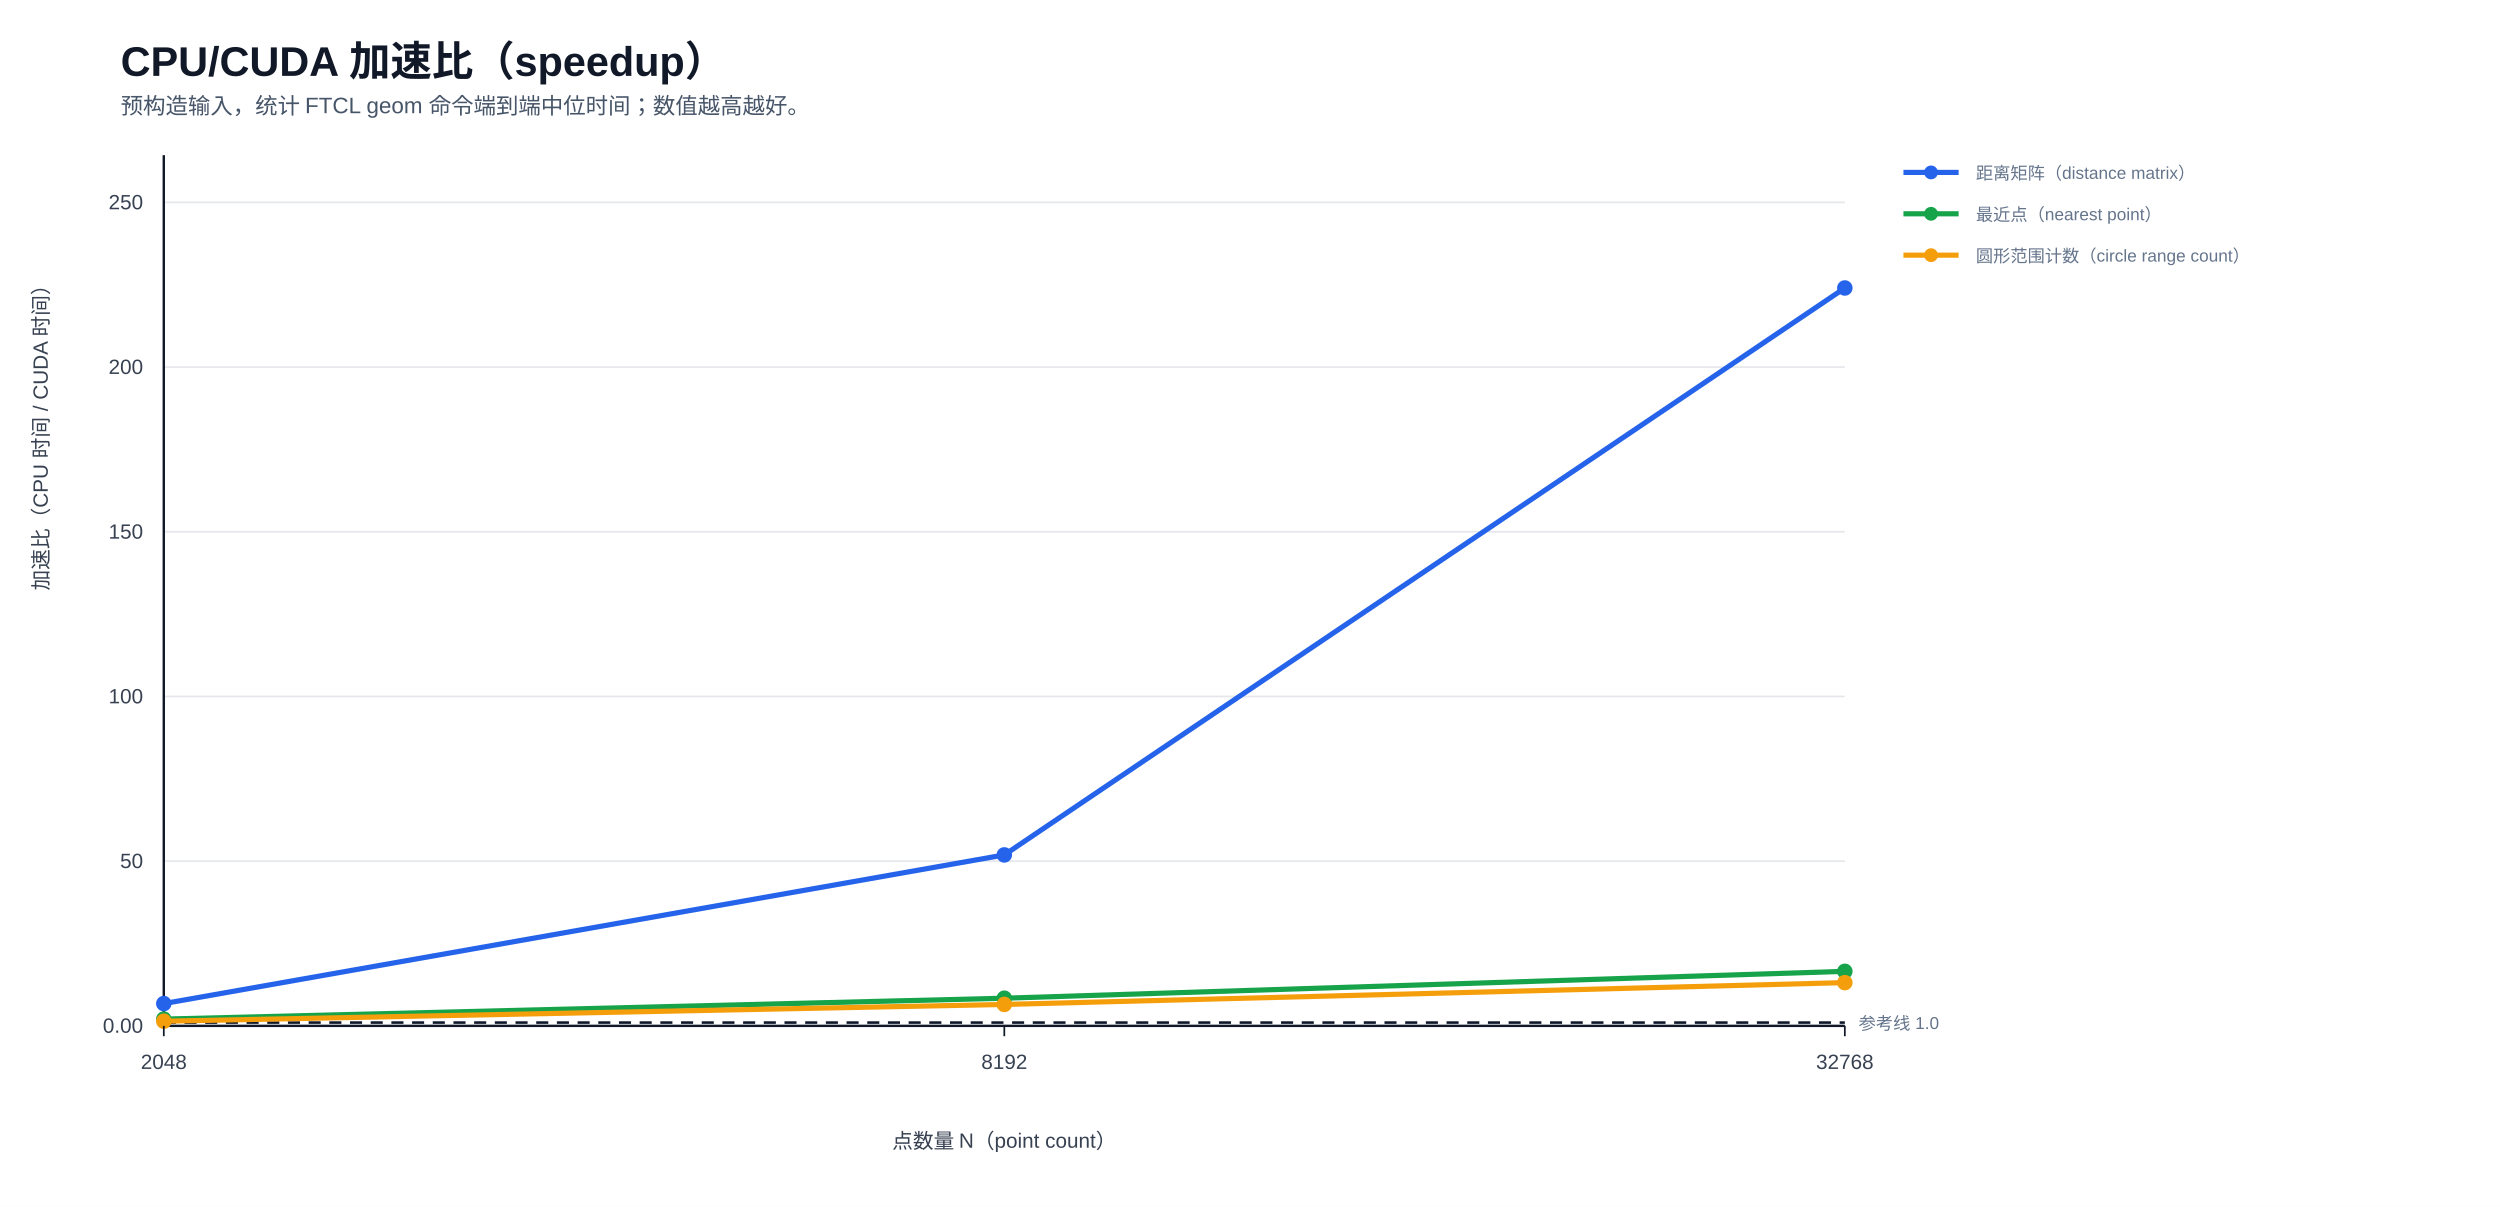
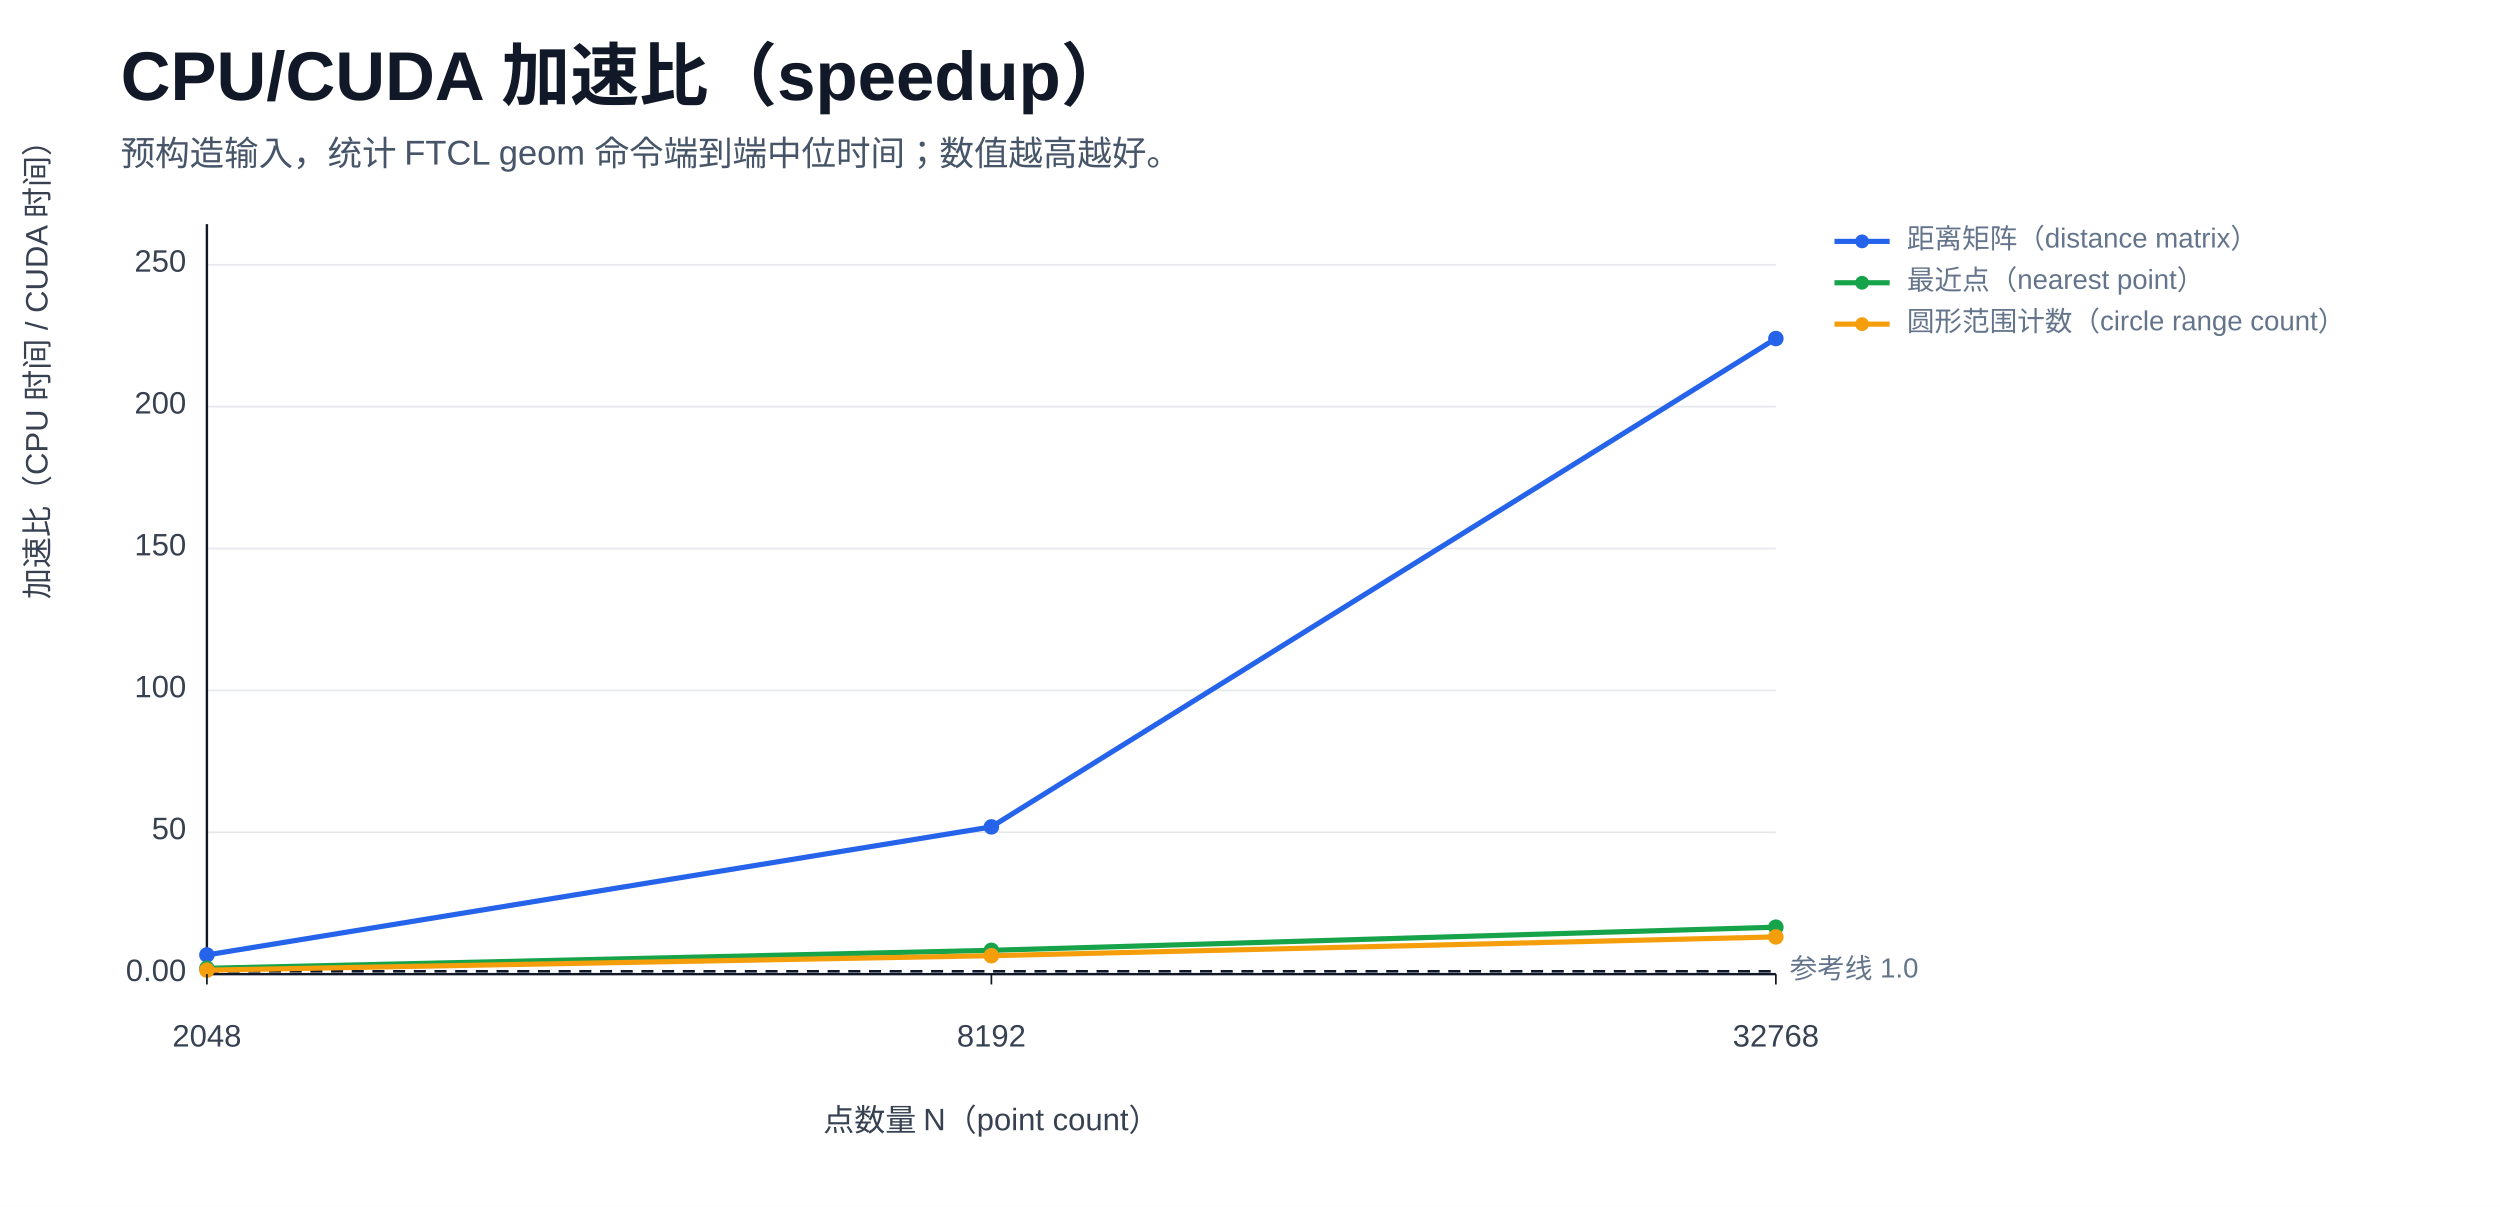
<svg xmlns="http://www.w3.org/2000/svg" width="1450" height="700" viewBox="0 0 1450 700" role="img">
  <style>
text{font-family:'AR PL UMing TW MBE','AR PL UMing CN','FandolHei','Microsoft YaHei','SimHei',Arial,Helvetica,sans-serif;fill:#111827;}
- .title{font-size:24px;font-weight:700;}
- .subtitle{font-size:13px;fill:#475569;}
- .label{font-size:14px;font-weight:700;}
- .small{font-size:12px;fill:#475569;}
- .tiny{font-size:10px;fill:#64748b;}
- .axis{font-size:12px;fill:#374151;}
+ .title{font-size:40px;font-weight:700;}
+ .subtitle{font-size:20px;fill:#475569;}
+ .label{font-size:22px;font-weight:700;}
+ .small{font-size:18px;fill:#475569;}
+ .tiny{font-size:16px;fill:#64748b;}
+ .axis{font-size:18px;fill:#374151;}
.box{stroke:#1f2937;stroke-width:1.4;rx:14;ry:14;}
</style>
  <defs>
    <marker id="arrow" markerWidth="10" markerHeight="10" refX="8" refY="3" orient="auto" markerUnits="strokeWidth">
      <path d="M0,0 L0,6 L9,3 z" fill="#334155" />
    </marker>
    <filter id="shadow" x="-10%" y="-10%" width="120%" height="130%">
      <feDropShadow dx="0" dy="3" stdDeviation="4" flood-color="#0f172a" flood-opacity="0.12" />
    </filter>
  </defs>
  <rect x="0" y="0" width="1450" height="700" fill="#ffffff" />
-   <text class="title" x="70.00" y="44.00" text-anchor="start">CPU/CUDA 加速比（speedup）</text>
-   <text class="subtitle" x="70.00" y="66.00" text-anchor="start">预构造输入，统计 FTCL geom 命令端到端中位时间；数值越高越好。</text>
-   <line x1="95" y1="595.00" x2="1070" y2="595.00" stroke="#e5e7eb" />
-   <text class="axis" x="83.00" y="599.00" text-anchor="end">0.00</text>
-   <line x1="95" y1="499.47" x2="1070" y2="499.47" stroke="#e5e7eb" />
-   <text class="axis" x="83.00" y="503.47" text-anchor="end">50</text>
-   <line x1="95" y1="403.95" x2="1070" y2="403.95" stroke="#e5e7eb" />
-   <text class="axis" x="83.00" y="407.95" text-anchor="end">100</text>
-   <line x1="95" y1="308.42" x2="1070" y2="308.42" stroke="#e5e7eb" />
-   <text class="axis" x="83.00" y="312.42" text-anchor="end">150</text>
-   <line x1="95" y1="212.90" x2="1070" y2="212.90" stroke="#e5e7eb" />
-   <text class="axis" x="83.00" y="216.90" text-anchor="end">200</text>
-   <line x1="95" y1="117.37" x2="1070" y2="117.37" stroke="#e5e7eb" />
-   <text class="axis" x="83.00" y="121.37" text-anchor="end">250</text>
-   <line x1="95" y1="90" x2="95" y2="595" stroke="#111827" stroke-width="1.4" />
-   <line x1="95" y1="595" x2="1070" y2="595" stroke="#111827" stroke-width="1.4" />
-   <line x1="95" y1="593.09" x2="1070" y2="593.09" stroke="#0f172a" stroke-width="1.5" stroke-dasharray="7 5" />
-   <text class="tiny" x="1078.00" y="597.09" text-anchor="start">参考线 1.0</text>
-   <polyline points="95.00,582.07 582.50,495.85 1070.00,167.03" fill="none" stroke="#2563eb" stroke-width="3" />
-   <circle cx="95.00" cy="582.07" r="4.5" fill="#2563eb" />
-   <circle cx="582.50" cy="495.85" r="4.5" fill="#2563eb" />
-   <circle cx="1070.00" cy="167.03" r="4.5" fill="#2563eb" />
-   <polyline points="95.00,591.08 582.50,578.96 1070.00,563.37" fill="none" stroke="#16a34a" stroke-width="3" />
-   <circle cx="95.00" cy="591.08" r="4.5" fill="#16a34a" />
-   <circle cx="582.50" cy="578.96" r="4.5" fill="#16a34a" />
-   <circle cx="1070.00" cy="563.37" r="4.5" fill="#16a34a" />
-   <polyline points="95.00,592.30 582.50,582.57 1070.00,569.92" fill="none" stroke="#f59e0b" stroke-width="3" />
-   <circle cx="95.00" cy="592.30" r="4.5" fill="#f59e0b" />
-   <circle cx="582.50" cy="582.57" r="4.5" fill="#f59e0b" />
-   <circle cx="1070.00" cy="569.92" r="4.5" fill="#f59e0b" />
-   <line x1="95.00" y1="595" x2="95.00" y2="601" stroke="#111827" />
-   <text class="axis" x="95.00" y="620.00" text-anchor="middle">2048</text>
-   <line x1="582.50" y1="595" x2="582.50" y2="601" stroke="#111827" />
-   <text class="axis" x="582.50" y="620.00" text-anchor="middle">8192</text>
-   <line x1="1070.00" y1="595" x2="1070.00" y2="601" stroke="#111827" />
-   <text class="axis" x="1070.00" y="620.00" text-anchor="middle">32768</text>
-   <text class="axis" x="582.50" y="666.00" text-anchor="middle">点数量 N（point count）</text>
-   <text class="axis" x="28" y="342.50" transform="rotate(-90 28 342.50)">加速比（CPU 时间 / CUDA 时间）</text>
-   <line x1="1104" y1="100" x2="1136" y2="100" stroke="#2563eb" stroke-width="3" />
-   <circle cx="1120" cy="100" r="4" fill="#2563eb" />
-   <text class="tiny" x="1146.00" y="104.00" text-anchor="start">距离矩阵（distance matrix）</text>
-   <line x1="1104" y1="124" x2="1136" y2="124" stroke="#16a34a" stroke-width="3" />
-   <circle cx="1120" cy="124" r="4" fill="#16a34a" />
-   <text class="tiny" x="1146.00" y="128.00" text-anchor="start">最近点（nearest point）</text>
-   <line x1="1104" y1="148" x2="1136" y2="148" stroke="#f59e0b" stroke-width="3" />
-   <circle cx="1120" cy="148" r="4" fill="#f59e0b" />
-   <text class="tiny" x="1146.00" y="152.00" text-anchor="start">圆形范围计数（circle range count）</text>
+   <text class="title" x="70.00" y="58.00" text-anchor="start">CPU/CUDA 加速比（speedup）</text>
+   <text class="subtitle" x="70.00" y="96.00" text-anchor="start">预构造输入，统计 FTCL geom 命令端到端中位时间；数值越高越好。</text>
+   <line x1="120" y1="565.00" x2="1030" y2="565.00" stroke="#e5e7eb" />
+   <text class="axis" x="108.00" y="569.00" text-anchor="end">0.00</text>
+   <line x1="120" y1="482.72" x2="1030" y2="482.72" stroke="#e5e7eb" />
+   <text class="axis" x="108.00" y="486.72" text-anchor="end">50</text>
+   <line x1="120" y1="400.43" x2="1030" y2="400.43" stroke="#e5e7eb" />
+   <text class="axis" x="108.00" y="404.43" text-anchor="end">100</text>
+   <line x1="120" y1="318.15" x2="1030" y2="318.15" stroke="#e5e7eb" />
+   <text class="axis" x="108.00" y="322.15" text-anchor="end">150</text>
+   <line x1="120" y1="235.86" x2="1030" y2="235.86" stroke="#e5e7eb" />
+   <text class="axis" x="108.00" y="239.86" text-anchor="end">200</text>
+   <line x1="120" y1="153.58" x2="1030" y2="153.58" stroke="#e5e7eb" />
+   <text class="axis" x="108.00" y="157.58" text-anchor="end">250</text>
+   <line x1="120" y1="130" x2="120" y2="565" stroke="#111827" stroke-width="1.4" />
+   <line x1="120" y1="565" x2="1030" y2="565" stroke="#111827" stroke-width="1.4" />
+   <line x1="120" y1="563.35" x2="1030" y2="563.35" stroke="#0f172a" stroke-width="1.5" stroke-dasharray="7 5" />
+   <text class="tiny" x="1038.00" y="567.35" text-anchor="start">参考线 1.0</text>
+   <polyline points="120.00,553.86 575.00,479.59 1030.00,196.36" fill="none" stroke="#2563eb" stroke-width="3" />
+   <circle cx="120.00" cy="553.86" r="4.5" fill="#2563eb" />
+   <circle cx="575.00" cy="479.59" r="4.5" fill="#2563eb" />
+   <circle cx="1030.00" cy="196.36" r="4.5" fill="#2563eb" />
+   <polyline points="120.00,561.62 575.00,551.18 1030.00,537.76" fill="none" stroke="#16a34a" stroke-width="3" />
+   <circle cx="120.00" cy="561.62" r="4.5" fill="#16a34a" />
+   <circle cx="575.00" cy="551.18" r="4.5" fill="#16a34a" />
+   <circle cx="1030.00" cy="537.76" r="4.5" fill="#16a34a" />
+   <polyline points="120.00,562.68 575.00,554.30 1030.00,543.40" fill="none" stroke="#f59e0b" stroke-width="3" />
+   <circle cx="120.00" cy="562.68" r="4.5" fill="#f59e0b" />
+   <circle cx="575.00" cy="554.30" r="4.5" fill="#f59e0b" />
+   <circle cx="1030.00" cy="543.40" r="4.5" fill="#f59e0b" />
+   <line x1="120.00" y1="565" x2="120.00" y2="571" stroke="#111827" />
+   <text class="axis" x="120.00" y="607.00" text-anchor="middle">2048</text>
+   <line x1="575.00" y1="565" x2="575.00" y2="571" stroke="#111827" />
+   <text class="axis" x="575.00" y="607.00" text-anchor="middle">8192</text>
+   <line x1="1030.00" y1="565" x2="1030.00" y2="571" stroke="#111827" />
+   <text class="axis" x="1030.00" y="607.00" text-anchor="middle">32768</text>
+   <text class="axis" x="575.00" y="656.00" text-anchor="middle">点数量 N（point count）</text>
+   <text class="axis" x="28" y="347.50" transform="rotate(-90 28 347.50)">加速比（CPU 时间 / CUDA 时间）</text>
+   <line x1="1064" y1="140" x2="1096" y2="140" stroke="#2563eb" stroke-width="3" />
+   <circle cx="1080" cy="140" r="4" fill="#2563eb" />
+   <text class="tiny" x="1106.00" y="144.00" text-anchor="start">距离矩阵（distance matrix）</text>
+   <line x1="1064" y1="164" x2="1096" y2="164" stroke="#16a34a" stroke-width="3" />
+   <circle cx="1080" cy="164" r="4" fill="#16a34a" />
+   <text class="tiny" x="1106.00" y="168.00" text-anchor="start">最近点（nearest point）</text>
+   <line x1="1064" y1="188" x2="1096" y2="188" stroke="#f59e0b" stroke-width="3" />
+   <circle cx="1080" cy="188" r="4" fill="#f59e0b" />
+   <text class="tiny" x="1106.00" y="192.00" text-anchor="start">圆形范围计数（circle range count）</text>
</svg>
